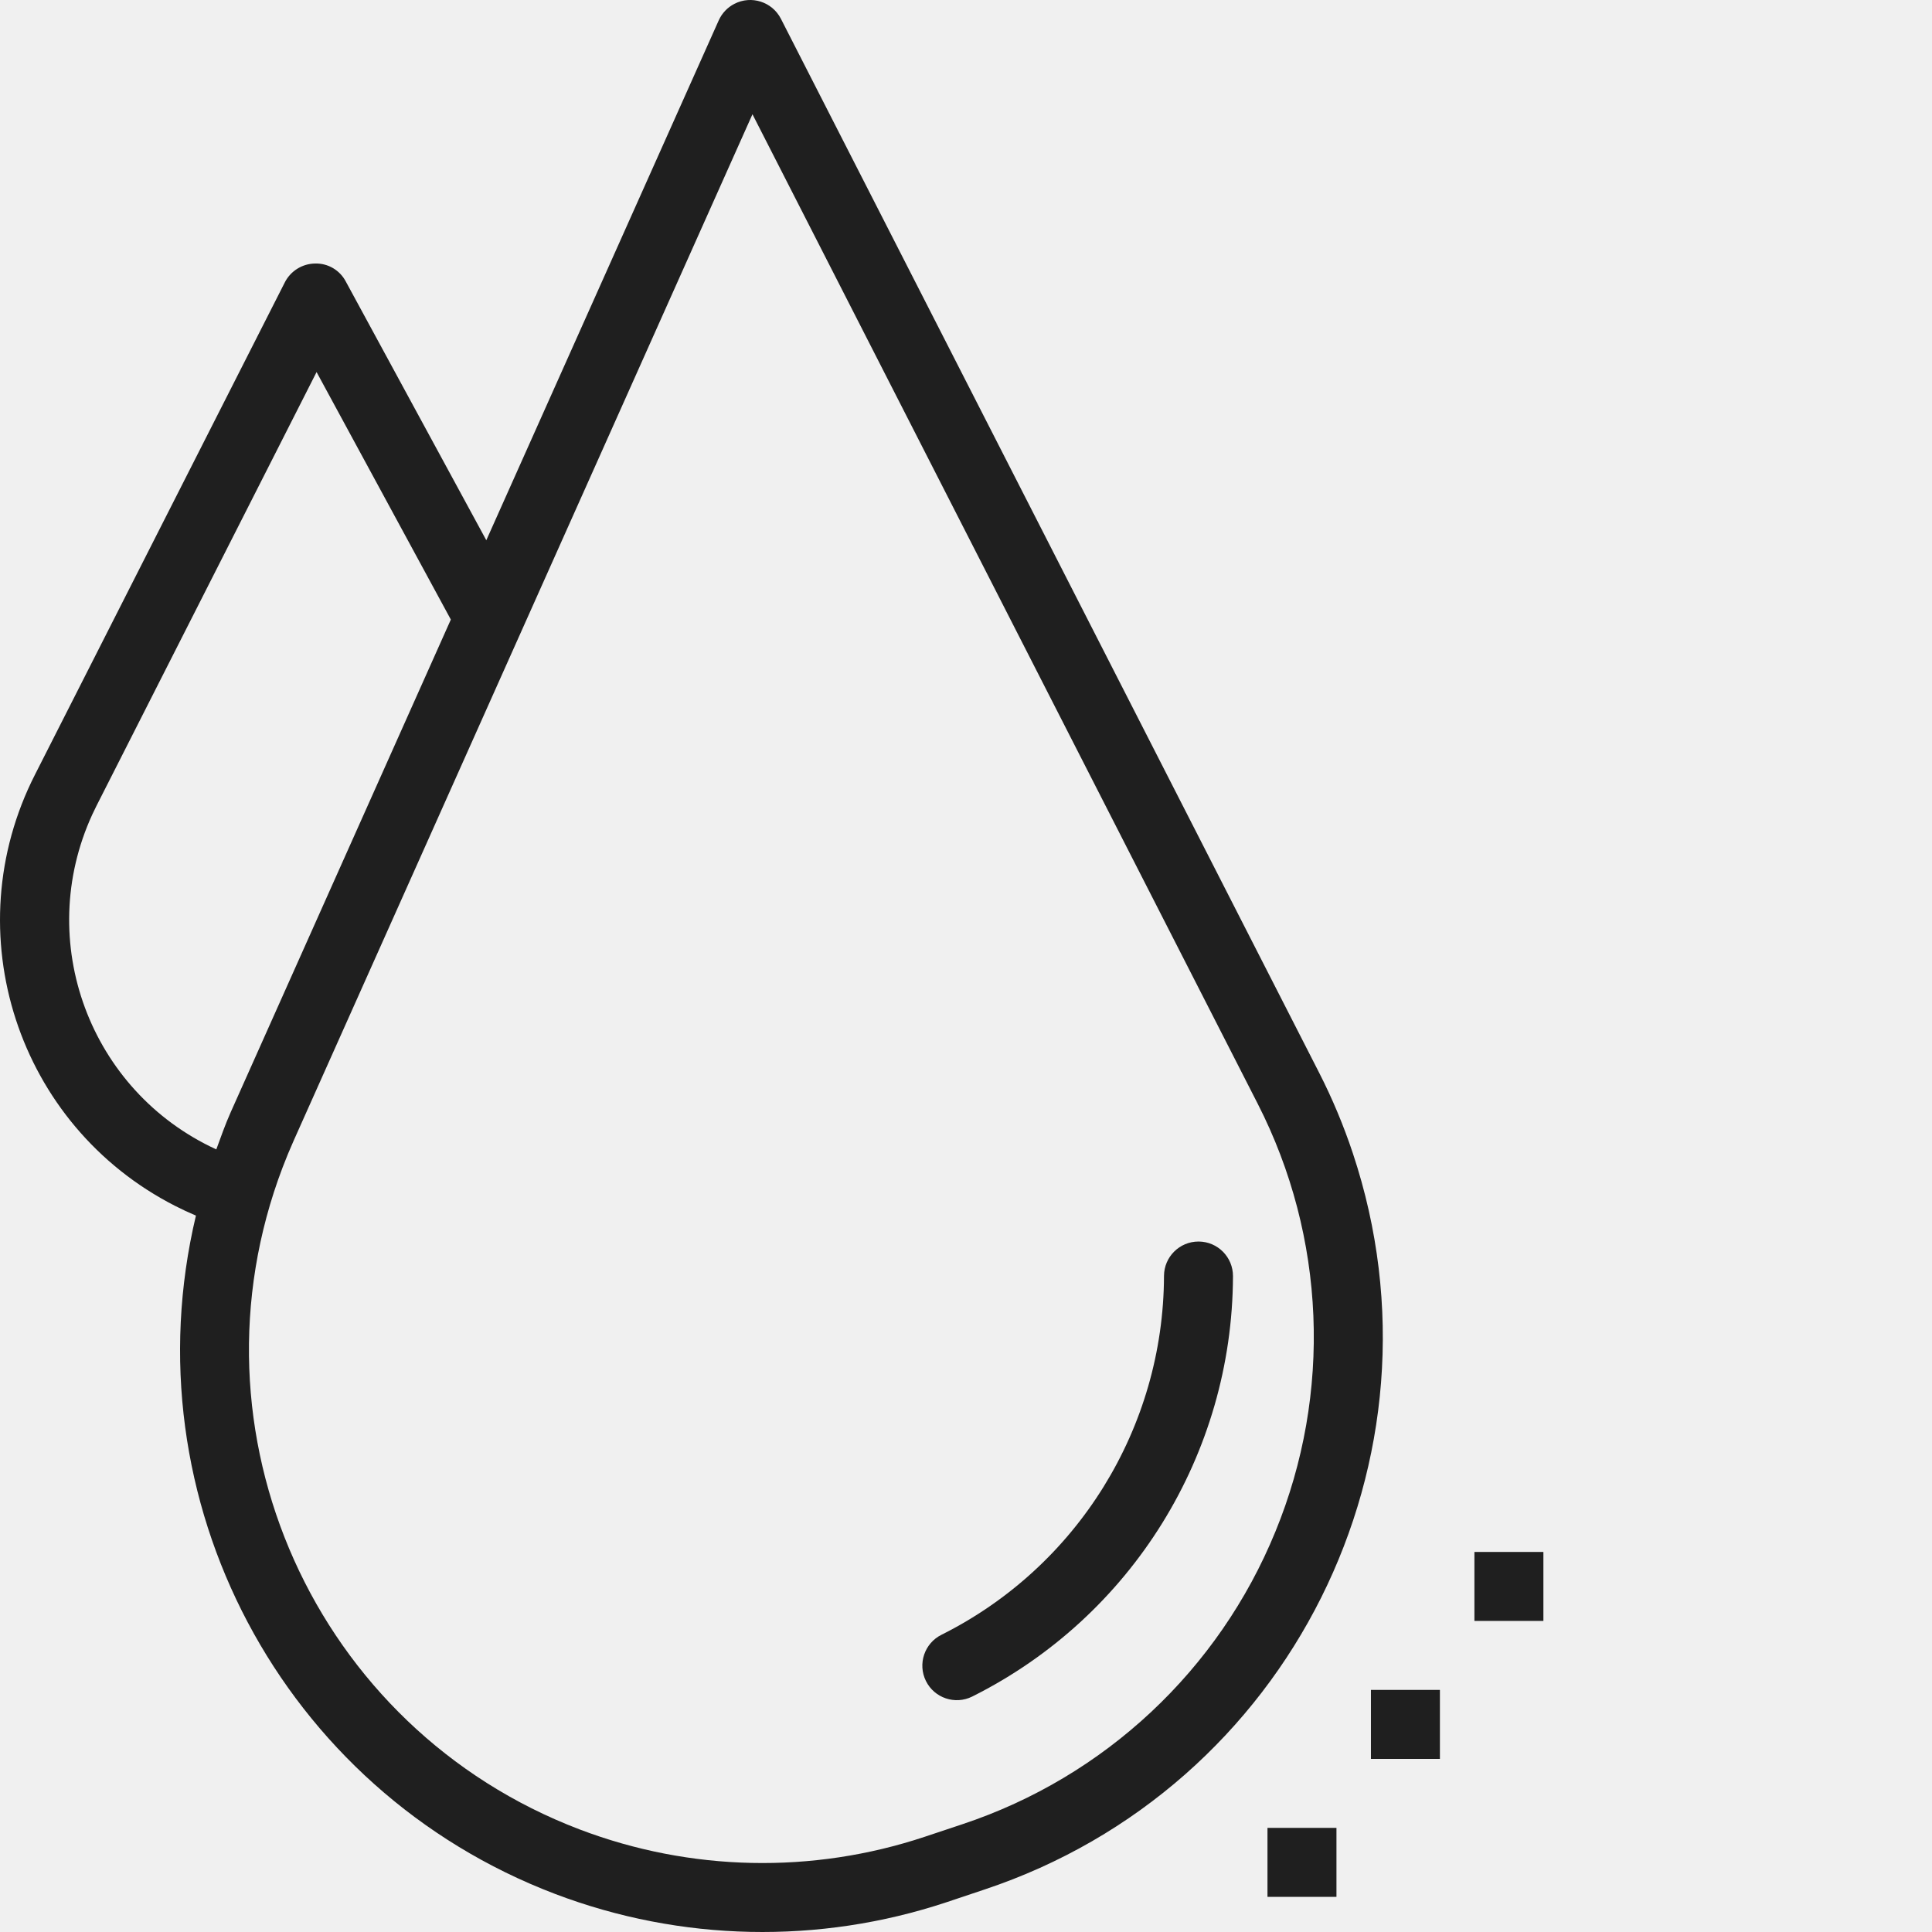
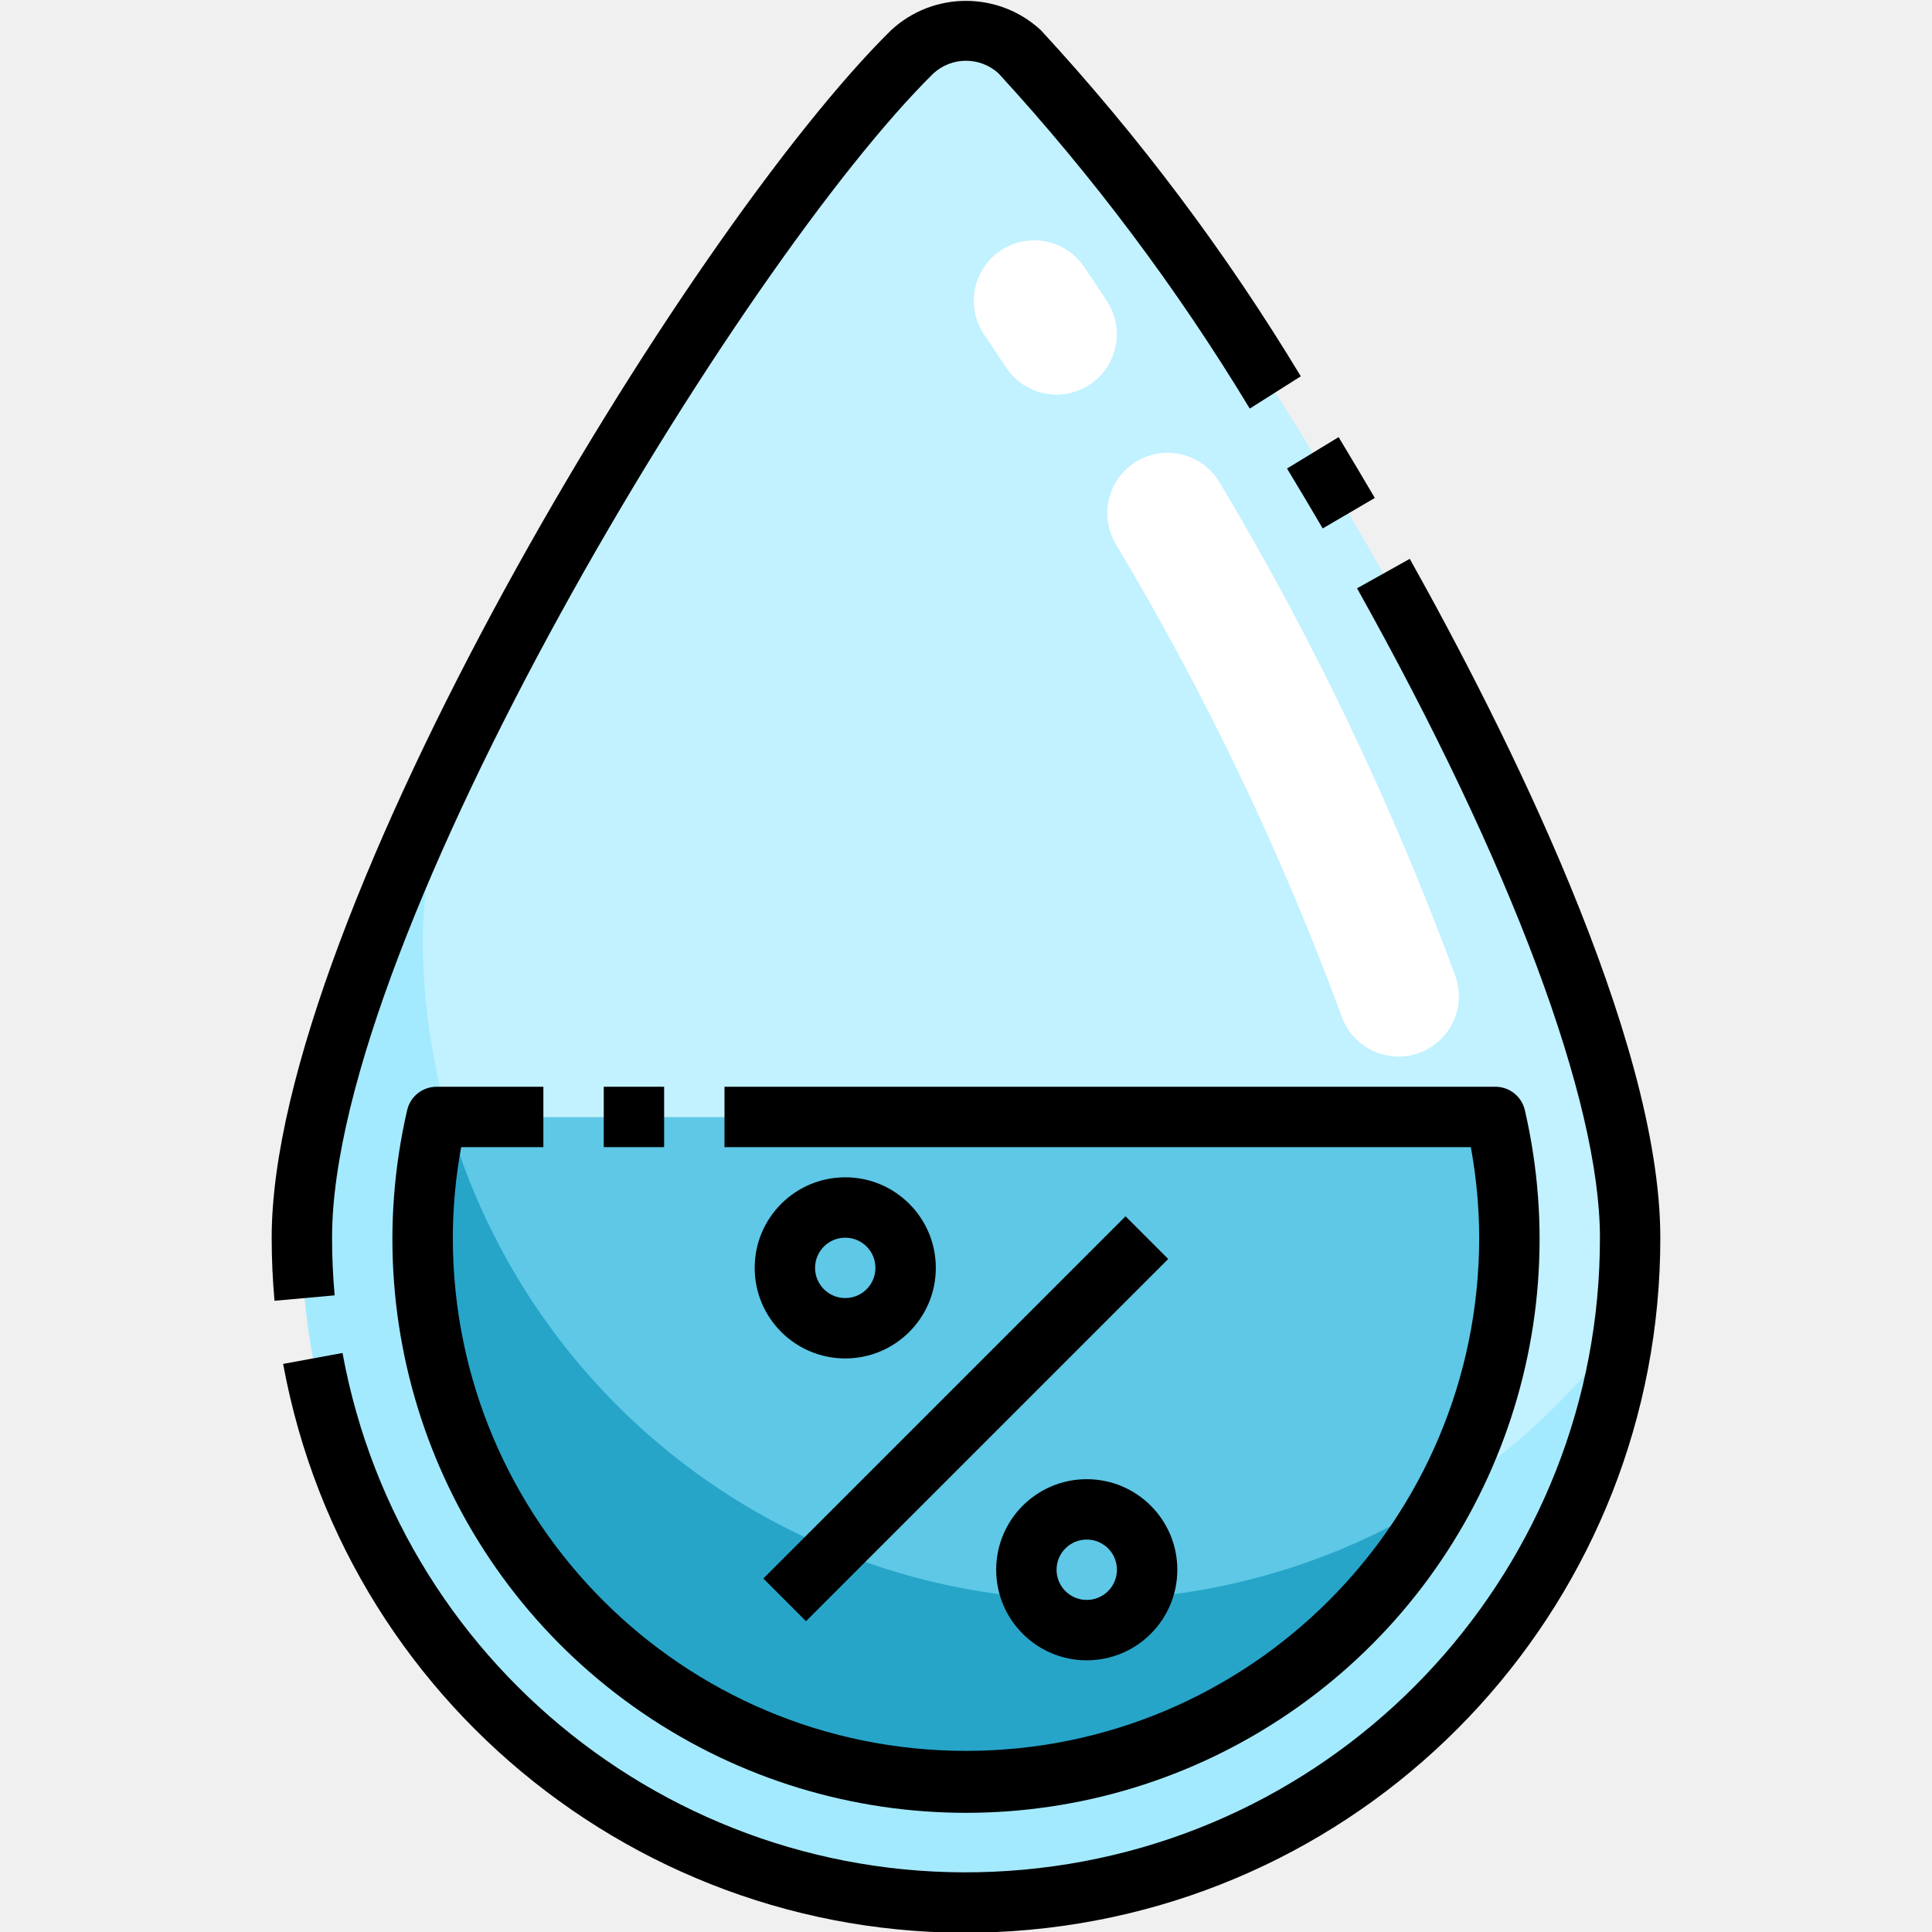
- <svg xmlns="http://www.w3.org/2000/svg" version="1.1" width="512" height="512" x="0" y="0" viewBox="0 0 512 512" style="enable-background:new 0 0 512 512" xml:space="preserve" class="">
-   <g>
-     <path d="m206.934 4.949c-2.316-4.484-7.828-6.246-12.316-3.93-1.832.945-3.289 2.48-4.137 4.359l-61.605 137.793-37.23-68.555c-1.578-3.02-4.742-4.879-8.152-4.781-3.398.051-6.488 1.977-8.023 5.012l-66.188 130.414c-21.312 41.828-4.68 93.016 37.152 114.328 1.797.918 3.629 1.77 5.488 2.559-17.914 75.324 22.824 152.254 95.195 179.77 33.289 12.645 69.922 13.418 103.715 2.195l10.055-3.367c80.848-26.926 124.555-114.293 97.625-195.137-2.445-7.348-5.441-14.5-8.961-21.395zm-149.609 299.656c-33.582-15.426-48.301-55.16-32.871-88.742.359-.781.734-1.562 1.125-2.332l58.316-114.93 35.582 65.59-58.352 130.59c-1.441 3.234-2.594 6.535-3.801 9.824zm280.672 101.285c-14.996 36.688-45.262 65-82.867 77.52l-10.055 3.352c-29.801 9.91-62.113 9.223-91.465-1.945-70.191-26.727-105.426-105.289-78.699-175.48.91-2.391 1.891-4.758 2.934-7.098l121.566-271.961 133.906 262.246c18.02 35.297 19.73 76.703 4.68 113.367zm0 0" fill="#1f1f1f" data-original="#000000" style="" />
-     <path d="m317.668 329.02h-.055c-5.027 0-9.109 4.059-9.141 9.086-.121 40.293-22.926 77.086-58.957 95.121-4.523 2.242-6.375 7.723-4.137 12.25 2.242 4.523 7.723 6.375 12.25 4.137.035-.02.074-.039.113-.059 42.176-21.121 68.863-64.184 69.012-111.348.023-5.047-4.043-9.156-9.086-9.188zm0 0" fill="#1f1f1f" data-original="#000000" style="" />
-     <path d="m363.312 447.844h18.281v18.281h-18.281zm0 0" fill="#1f1f1f" data-original="#000000" style="" />
-     <path d="m390.734 411.281h18.281v18.281h-18.281zm0 0" fill="#1f1f1f" data-original="#000000" style="" />
-     <path d="m335.895 484.406h18.281v18.281h-18.281zm0 0" fill="#1f1f1f" data-original="#000000" style="" />
+ <svg xmlns="http://www.w3.org/2000/svg" height="512" viewBox="0 0 64 64" width="512">
+   <g id="_23-Humidity" data-name="23-Humidity">
+     <path d="m49.54 37h-35.08a18 18 0 1 0 35.54 4 18.164 18.164 0 0 0 -.46-4z" fill="#5ec8e6" />
+     <path d="m54 41a22 22 0 0 1 -44 0c0-10.34 13.81-32.97 20.22-39.28a2.56 2.56 0 0 1 3.56 0c6.41 6.31 20.22 28.94 20.22 39.28zm-4 0a18.164 18.164 0 0 0 -.46-4h-35.08a18 18 0 1 0 35.54 4z" fill="#c2f1ff" />
+     <path d="m14.835 37h-.375a18 18 0 0 0 33.391 12.531 21.993 21.993 0 0 1 -33.016-12.531z" fill="#26a5c9" />
+     <path d="m47.851 49.531a17.99 17.99 0 0 1 -33.391-12.531h.375a22 22 0 0 1 -.835-6 22.181 22.181 0 0 1 1.034-5.981c-2.934 6.064-5.034 11.955-5.034 15.981a22 22 0 0 0 43.8 2.921 22.107 22.107 0 0 1 -5.949 5.61z" fill="#a4eaff" />
+     <path d="m35 13.072a2 2 0 0 1 -1.672-.9c-.234-.356-.469-.7-.7-1.05a2 2 0 1 1 3.31-2.244q.366.537.732 1.1a2 2 0 0 1 -1.67 3.094z" fill="#fff" />
+     <path d="m46.326 35a2 2 0 0 1 -1.89-1.35 93.18 93.18 0 0 0 -7.484-15.643 2 2 0 1 1 3.455-2.016 97.869 97.869 0 0 1 7.81 16.357 2 2 0 0 1 -1.891 2.652z" fill="#fff" />
+     <path d="m20 36h2v2h-2z" />
+     <path d="m18 38v-2h-3.538a1 1 0 0 0 -.975.778 19 19 0 1 0 37.026 0 1 1 0 0 0 -.975-.778h-25.538v2h24.723a16.814 16.814 0 0 1 .277 3 17 17 0 0 1 -34 0 16.814 16.814 0 0 1 .277-3z" />
+     <path d="m23.515 46h16.971v2h-16.971z" transform="matrix(.707 -.707 .707 .707 -23.861 36.393)" />
+     <path d="m33 52a3 3 0 1 0 3-3 3 3 0 0 0 -3 3zm4 0a1 1 0 1 1 -1-1 1 1 0 0 1 1 1z" />
+     <path d="m28 39a3 3 0 1 0 3 3 3 3 0 0 0 -3-3zm0 4a1 1 0 1 1 1-1 1 1 0 0 1 -1 1z" />
+     <path d="m43.816 17.505 1.727-1.01q-.6-1.02-1.2-2.015l-1.709 1.04q.594.98 1.182 1.985z" />
+     <path d="m46.7 18.512-1.746.976c5.112 9.139 8.046 16.98 8.046 21.512a21 21 0 0 1 -41.654 3.819l-1.967.362a23 23 0 0 0 45.621-4.181c0-6.659-5.2-16.948-8.3-22.488z" />
+     <path d="m11 41c0-9.983 13.532-32.276 19.922-38.57a1.6 1.6 0 0 1 2.155 0 69.9 69.9 0 0 1 8.323 11.105l1.69-1.07a70.879 70.879 0 0 0 -8.61-11.465 3.653 3.653 0 0 0 -4.961 0c-6.756 6.659-20.519 29.373-20.519 40 0 .7.031 1.4.094 2.09l1.992-.18c-.057-.63-.086-1.272-.086-1.91z" />
  </g>
</svg>
